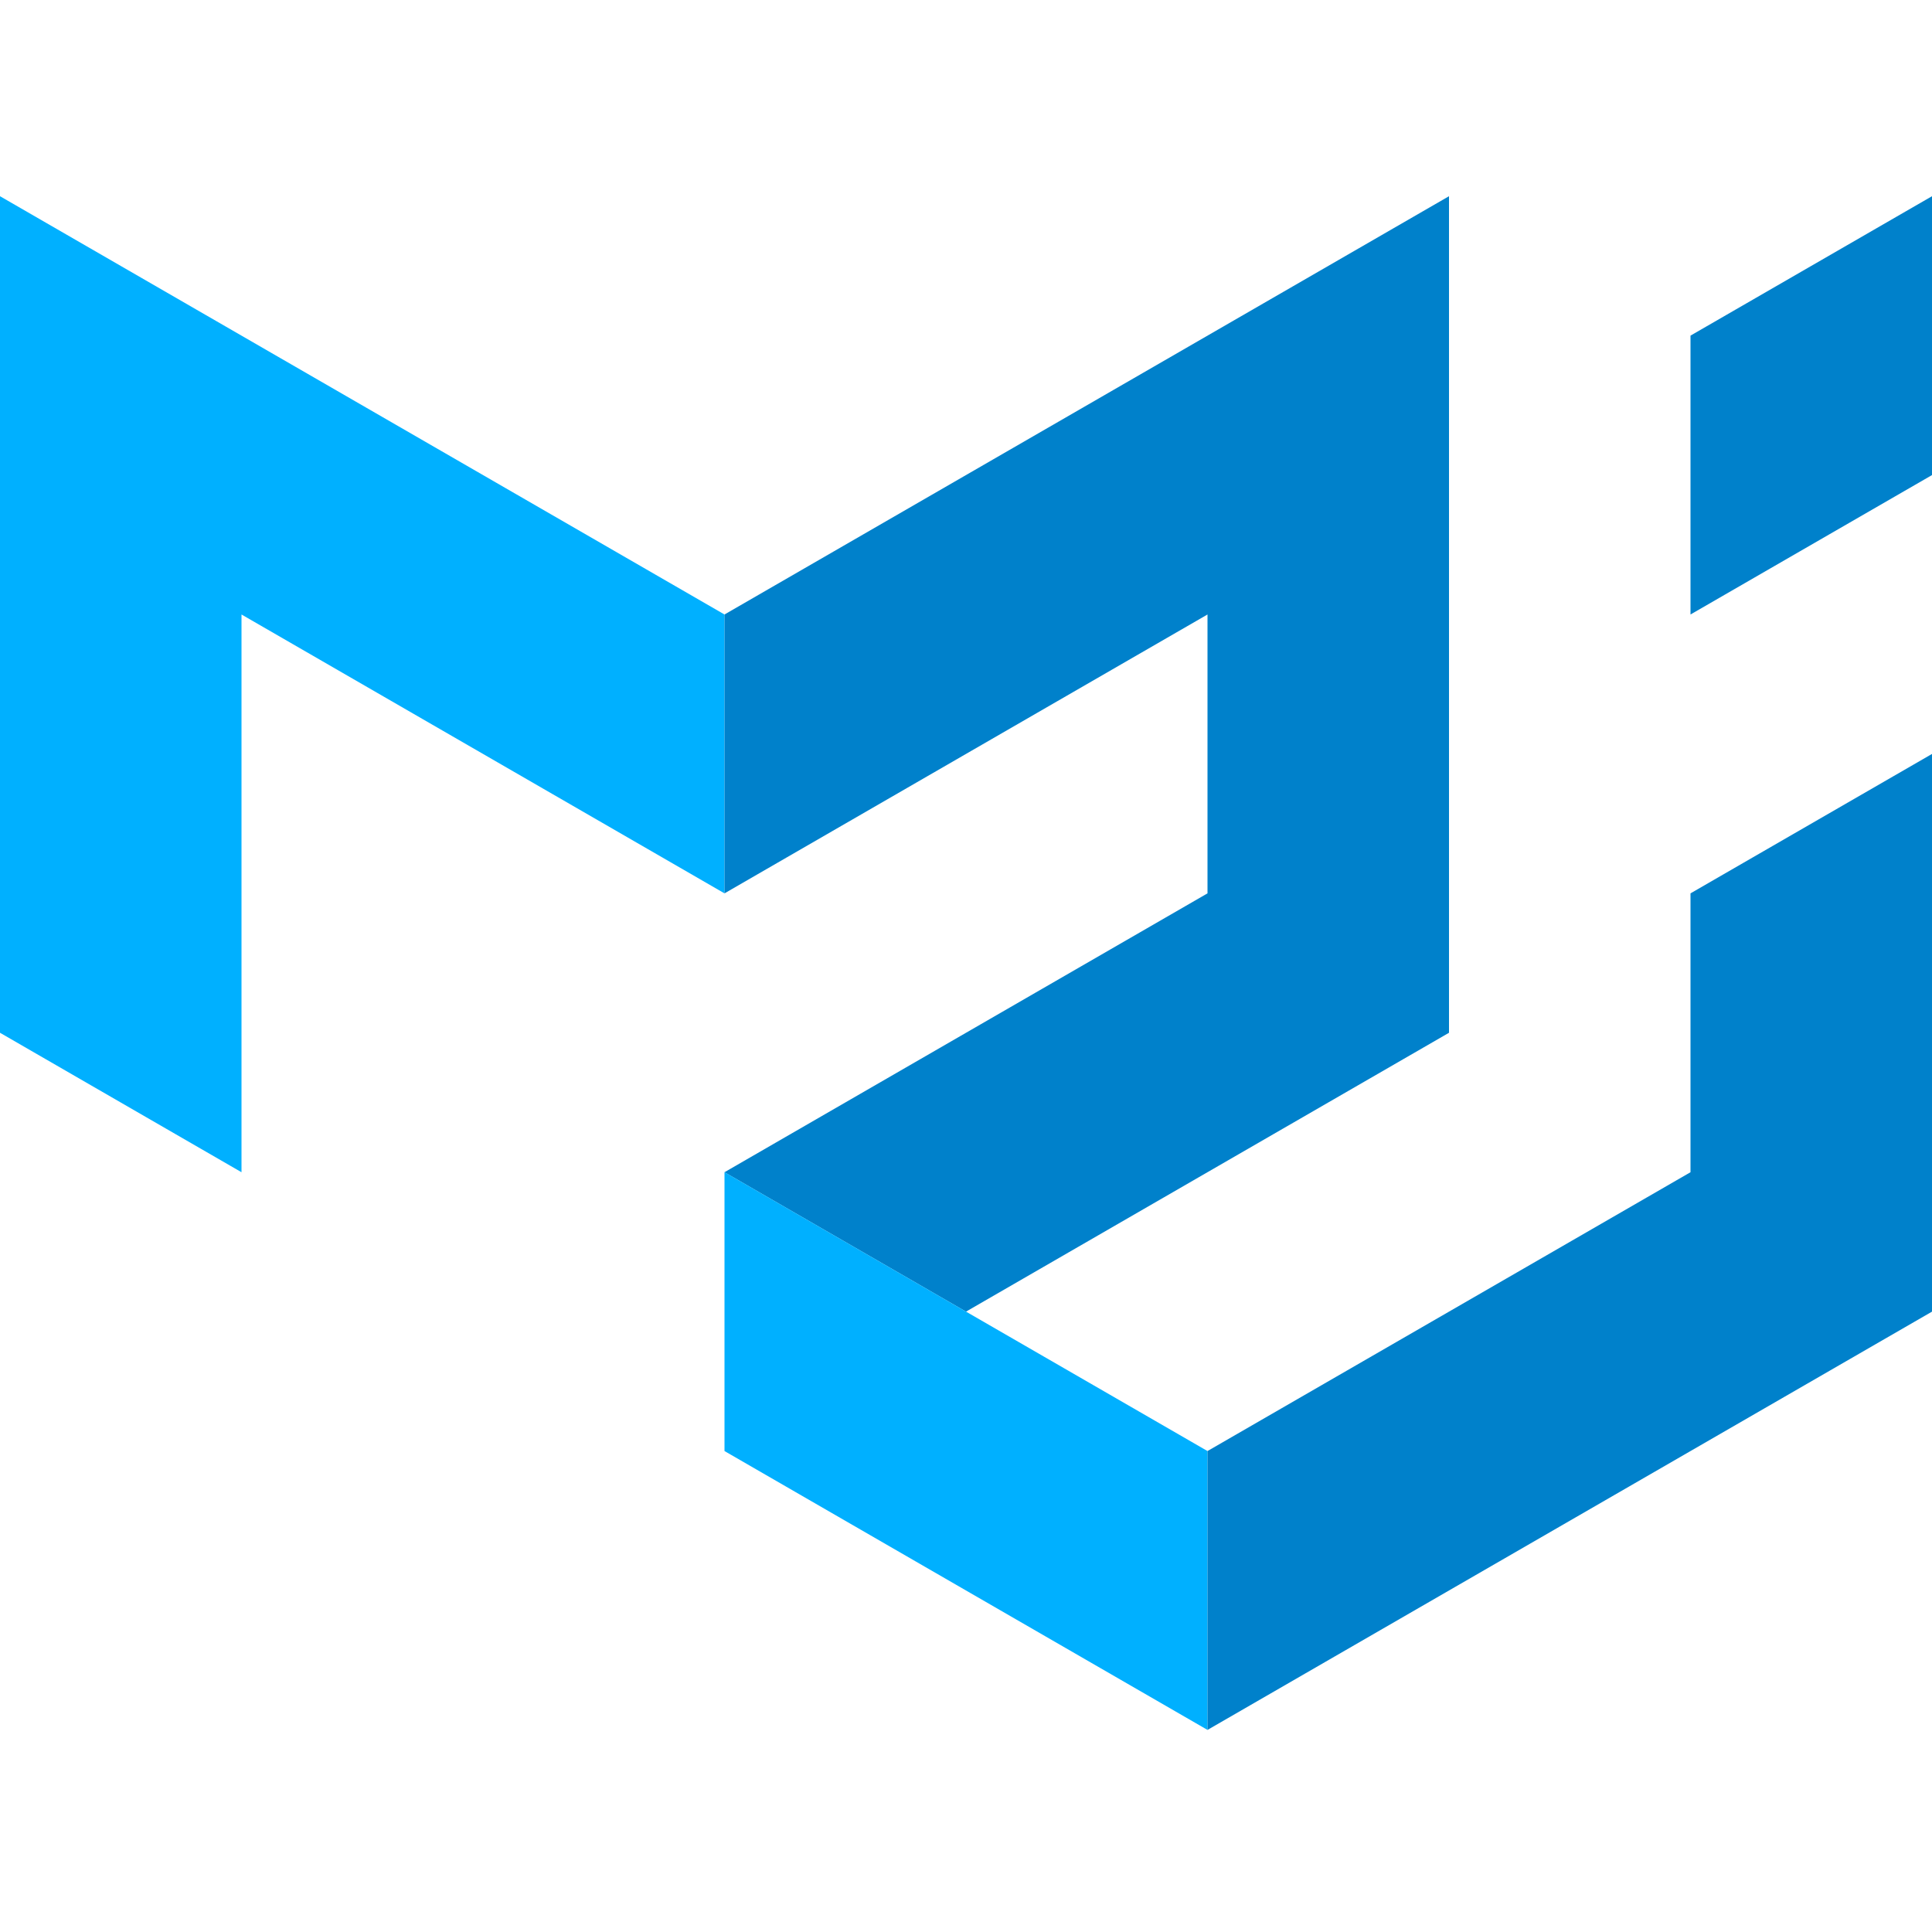
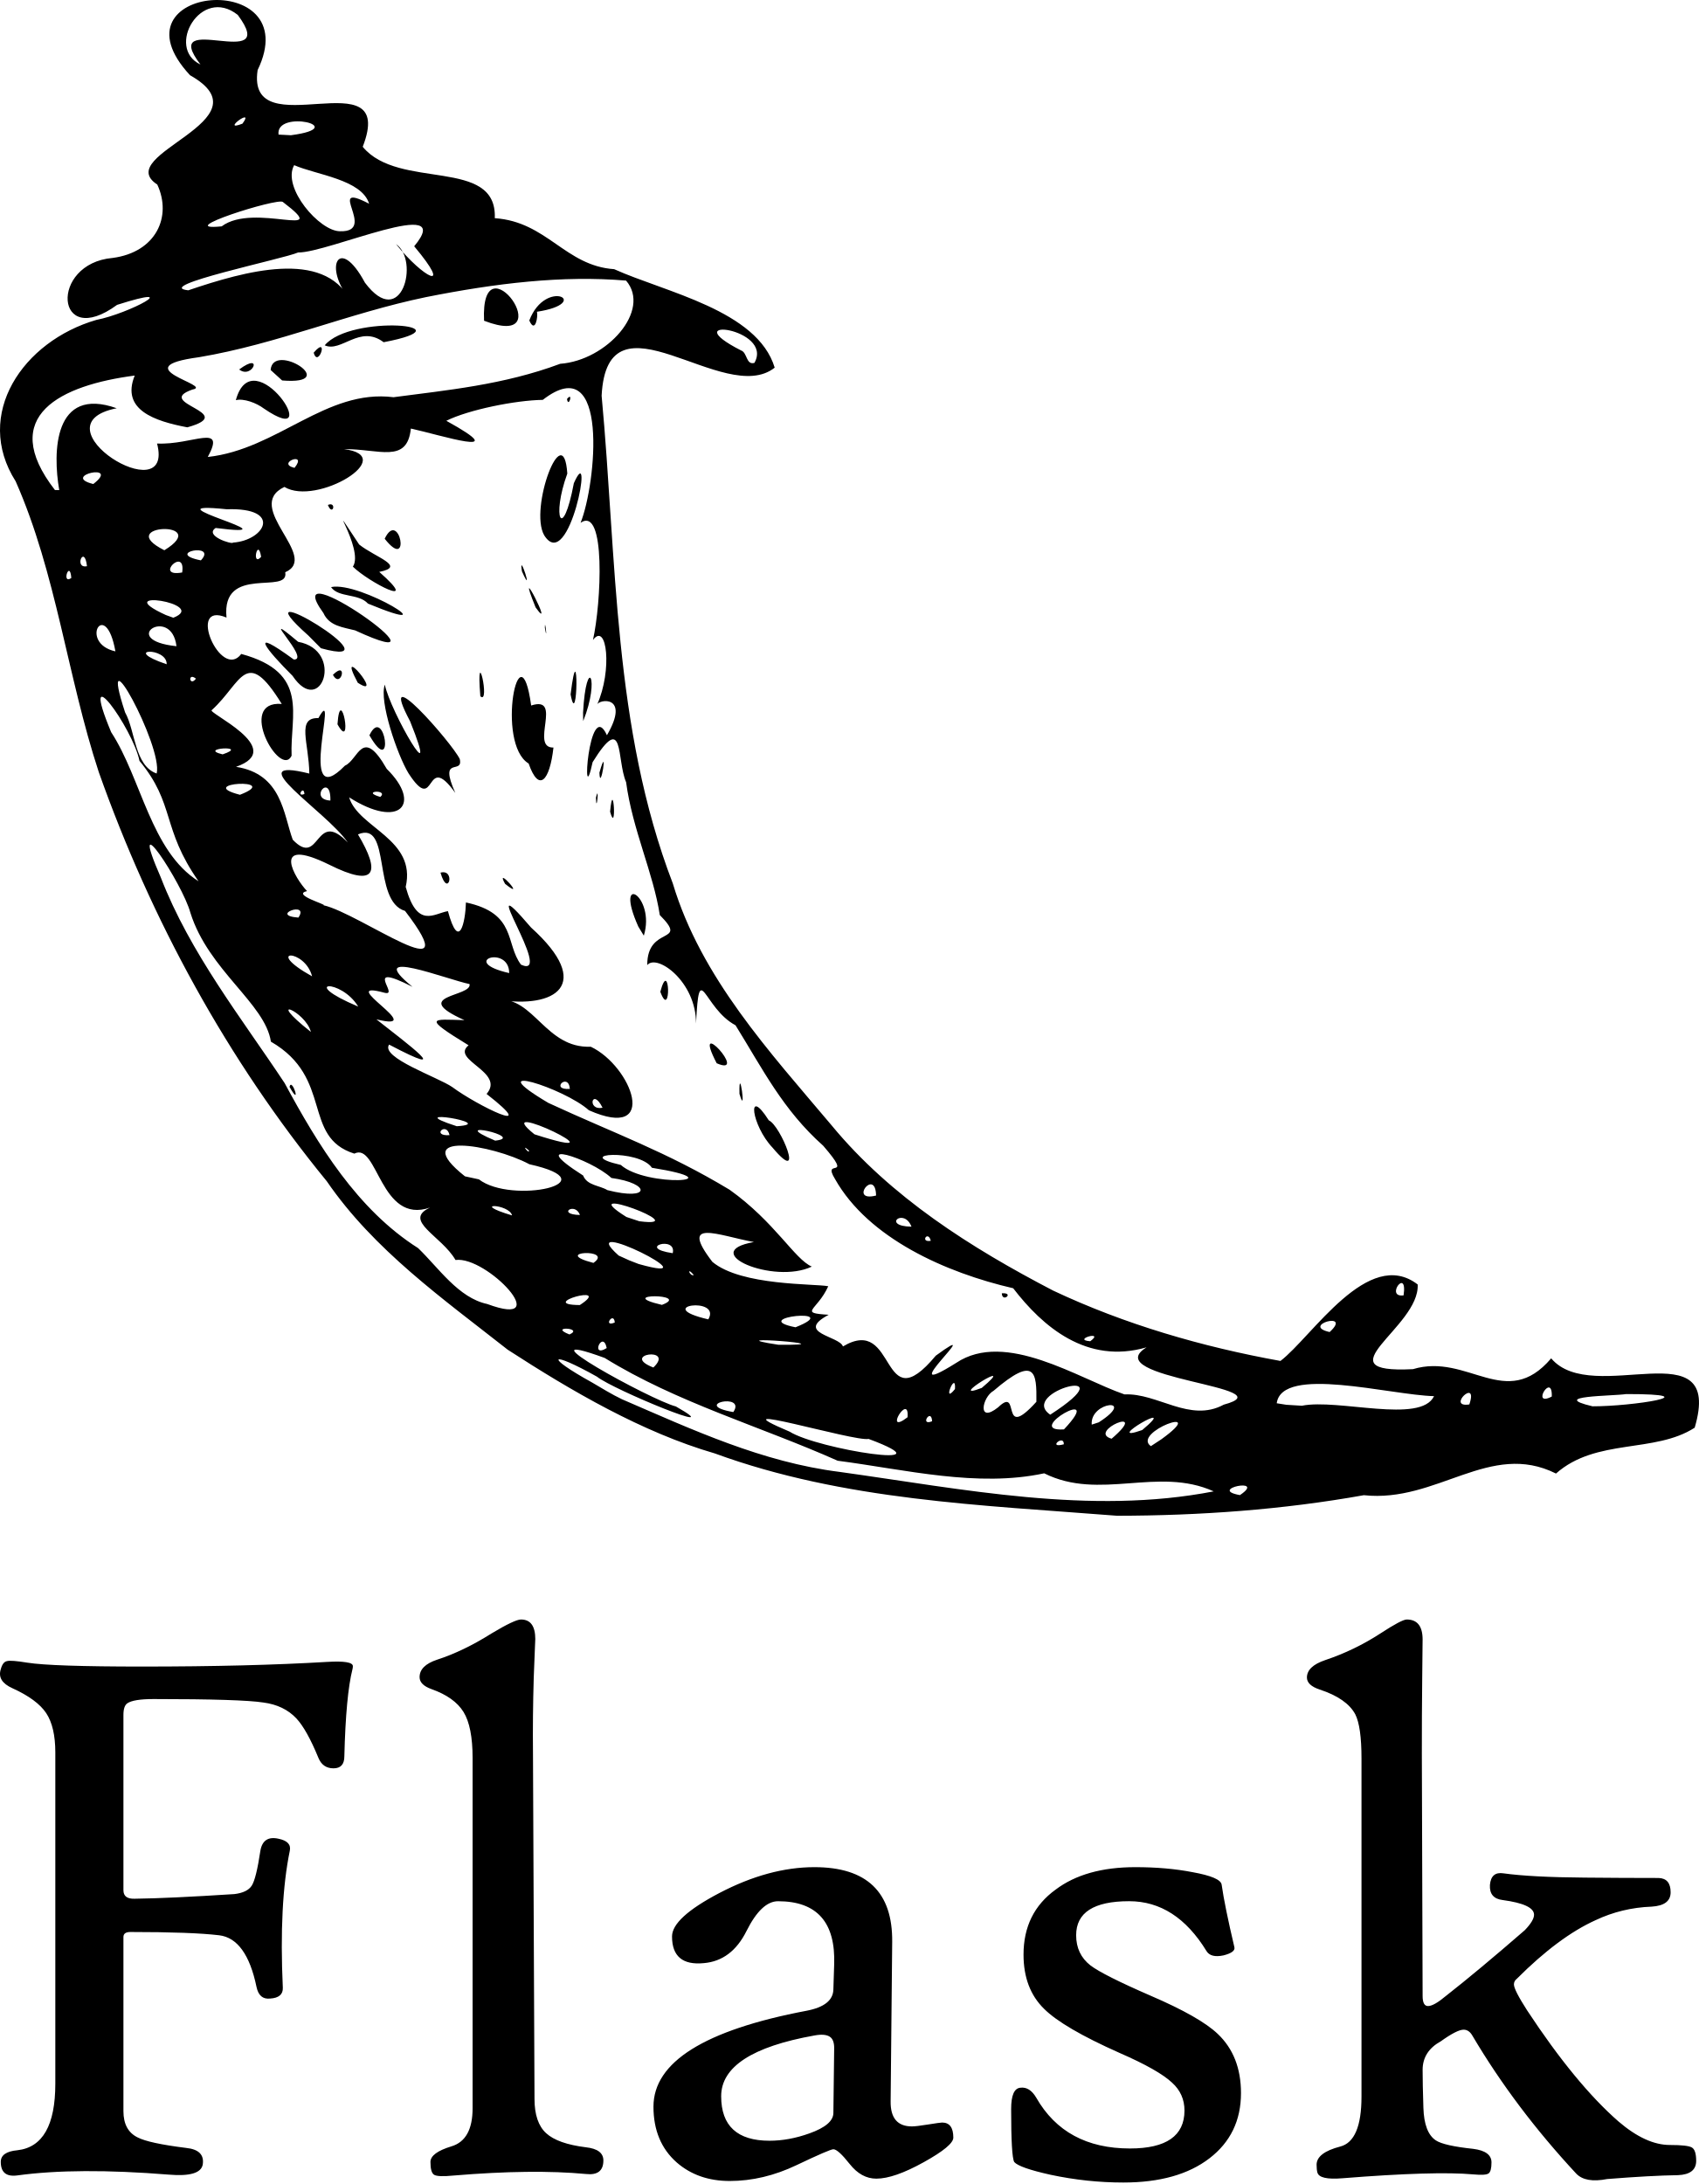
- <svg xmlns="http://www.w3.org/2000/svg" width="50" height="50" viewBox="0 0 50 50" fill="none">
-   <path d="M0 26.728V5.078L18.75 15.903V23.12L6.25 15.903V30.337L0 26.728Z" fill="#00B0FF" />
-   <path d="M18.75 15.903L37.5 5.078V26.728L25 33.945L18.75 30.337L31.25 23.12V15.903L18.75 23.12V15.903Z" fill="#0081CB" />
-   <path d="M18.75 30.336V37.553L31.25 44.77V37.553L18.75 30.336Z" fill="#00B0FF" />
-   <path d="M31.25 44.77L50 33.945V19.512L43.75 23.12V30.337L31.25 37.553V44.77ZM43.75 15.903V8.686L50 5.078V12.295L43.75 15.903Z" fill="#0081CB" />
+ <svg xmlns="http://www.w3.org/2000/svg" width="1945" height="2500" viewBox="0 0 256 329" preserveAspectRatio="xMinYMin meet">
+   <path d="M76.501 203.351c-9.75-7.67-20.153-15.02-27.26-25.377-14.961-18.264-26.477-39.405-34.35-61.625-4.76-14.45-6.39-29.941-12.53-43.83-6.414-10.091 1.105-21.114 12.157-24.32 4.917-.948 13.568-5.59 3.125-2.268-9.364 6.866-10.266-6.24-.666-7.07 6.552-.869 8.964-6.23 6.721-11.056-7.036-4.59 17.055-9.626 4.932-16.473-12.62-13.62 17.66-16.242 10.188-.771-1.786 11.895 21.166-2.185 15.836 11.554 5.415 6.599 20.272 1.505 19.899 10.757 7.886.542 10.593 7.173 17.988 7.683 7.677 3.466 21.58 6.192 24.188 14.837-7.61 6.023-25.227-12.443-26.078 4.232 2.302 24.638 1.715 50.017 10.726 73.478 4.262 14.204 14.6 25.385 23.931 36.45 8.933 10.834 21.03 18.466 33.363 24.887 10.815 5.1 22.475 8.48 34.265 10.606 4.78-3.656 13.221-17.25 20.675-11.522.36 6.449-14.796 13.471-.711 12.758 8.278-2.498 14.013 6.394 20.826-1.629 6.278 7.436 26.09-4.747 21.625 10.45-6.042 3.898-14.85 1.543-20.898 6.906-9.972-4.983-17.912 4.453-28.956 3.263-12.26 2.196-24.738 3.08-37.167 3.098-20.396-1.609-41.222-2.288-60.624-9.39-10.933-3.176-21.598-9.402-31.205-15.628zm17.224 7.468c10.672 4.61 21.109 9.475 32.807 10.946 18.558 2.577 37.723 6.552 56.346 2.93-8.428-3.805-17.145 1.478-25.541-2.72-10.07 2.164-20.878-.556-31.12-1.897-11.64-5.184-24.206-8.748-35.107-15.485-13.628-4.975 7.043 6.383 10.724 7.306 8.514 4.83-9.365-2.48-11.89-4.487-7.132-4.002-8.04-3.165-.704.896 1.477.864 2.936 1.773 4.485 2.511zm-20.31-14.353c10.345 3.832-.046-7.272-4.78-6.63-2.1-3.643-8.023-5.945-3.845-7.9-7.513 2.61-7.873-9.92-11.403-8.127-7.952-2.511-3.094-11.405-12.569-16.87-.864-5.756-9.41-10.745-12.13-19.423-1.203-4.446-9.658-17.203-4.466-5.33 4.42 11.43 12.195 21.227 18.669 31.003 5.022 9.31 10.96 19.048 20.108 24.855 3.087 2.962 6.061 7.493 10.415 8.422zm-29.791-32.715c.358-1.563 1.89 3.38 0 0zm42.183 37.305c2.288-1.026-3.296-1.294 0 0zm5.61 2.048c-.581-2.826-2.563 1.582 0 0zm7.03 2.93c3.341-3.187-5.16-2.01 0 0zm12.045 6.713c2.033-3.001-6.507-1.13 0 0zm-23.128-16.123c5.19-3.362-6.716-.047 0 0zm5.27 2.628c-.151-1.773-1.877.797 0 0zm26.345 16.445c4.237 2.675 24.738 5.859 11.902 1.098-2.153.452-23.803-6.127-11.902-1.098zM77.156 183.12c-.412-1.777-6.58-1.968 0 0zm12.26 7.155c3.197-2.23-6.624-1.72 0 0zm10.318 6.323c4.584-1.726-7.427-1.733 0 0zM72.16 177.686c4.97 3.811 20.05.49 7.611-2.275-5.656-3.015-18.407-5.08-9.715 1.818l2.104.457zm34.566 21.095c2.072-3.525-8.685-2.015 0 0zm-10.503-8.345c12.15 3.434-10.22-7.69-3-1.268l1.603.726 1.397.542zm21.058 12.17c11.508.11-10.398-1.588 0 0zm-49.547-31.578c-.452-2.144-2.838.178 0 0zm69.013 42.498c.307-3.87-3.754 2.884 0 0zm-49.37-30.472c-.7-2.04-3.596-.085 0 0zm-18.552-13.372c6.606-.398-9.05-2.91 0 0zm-21.978-14.204c-.823-3.17-7.186-5.694 0 0zm57.695 36.614c-1.21-1.381-.57.3 0 0zm35.905 22.037c-.11-2.113-1.955.796 0 0zm-39.083-25.32c.648-2.72-5.636-.825 0 0zm-26.752-16.956c4.918-.524-7.88-3.322 0 0zm45.252 28.119c7.663-3.035-7.468-1.479 0 0zm-23.535-15.975c8.827 1.136-10.508-6.01-1.942-.642l1.942.642zm30.68 18.864c8.247-4.923 5.527 11.542 13.989 1.393 8.343-6.094-7.207 7.533 3.073 1.086 7.441-4.977 18.426 2.36 25.365 4.747 4.988-.242 9.841 4.316 14.96 1.542 9.848-2.655-19.263-3.935-11.633-8.638-9.01 2.624-15.666-3.125-20.1-8.899-10.11-2.335-21.795-7.5-26.843-16.452-2.06-3.354 2.97.478-1.778-5.015-6.088-5.415-9.128-11.569-13.216-18.153-4.885-2.603-5.46-10.273-5.951-.254.04-6.324-5.898-10.581-7.35-8.815-.026-6.089 6.357-3.035 1.89-7.54-.96-6.311-4.126-12.888-5.075-20.016-1.476-3.433-.21-10.789-5.047-3.015-1.76 8.22-.582-10.096 2.158-4.06 3.596-6.16-1.296-5.435-1.492-4.584 2.342-5.198 1.485-12.575-.614-9.763 1.249-5.513 1.975-20.284-1.863-17.662 2.327-5.767 4.414-26.38-5.697-18.518-4.093.058-11.187 1.485-14.535 3.152 10.508 5.794-1.06 2.092-5.343 1.17-.556 5.362-4.793 3.047-10.09 3.099 8.462 1.046-4.12 8.65-8.964 5.696-6.304 3.008 5.434 10.528.124 12.855.655 3.499-9.652-1.267-8.847 6.828-6.115-2.578-.837 9.599 2.223 5.48 10.404 2.818 7.324 9.233 7.585 15.333-1.694 3.55-8.37-8.35-1.485-7.8-5.434-8.823-6.008-3.192-10.521.908-1.046.295 11.509 5.832 3.63 8.566 6.931 1.073 7.134 7.141 8.547 10.98 4.165 4.34 3.307-4.795 8.298.425-3.16-4.65-16.715-13.1-5.8-10.39-.06-4.676-1.976-8.45 1.372-8.359 3.316-5.996-3.472 14.792 3.996 7.168 2.065-.902 2.583-6.003 6.297.484 5.394 5.31 1.949 9.153-5.663 4.289 1.36 4.623 10.181 6.27 8.52 13.497 1.758 6.356 4.218 4.014 6.362 3.648 1.68 6.173 2.637 1.635 2.715-1.308 7.696 1.65 5.891 6.2 8.303 9.378 5.303 2.392-7.591-16.224 1.512-5.598 9.578 8.651 3.596 12.26-5.002 10.875 5.44-.44 7.191 7.357 14 7.082 6.205 2.955 10.41 14.294-.288 9.572-3.708-3.348-16.846-7.474-6.114-1.111 9.9 4.59 17.773 7.33 27.326 13.092 6.834 4.878 9.788 10.467 12.378 11.574-5.747 2.745-17.314-2.191-8.723-3.701-5.362-.975-11.39-3.688-6.258 2.988 4.368 3.649 15.465 3.262 17.46 3.674-1.687 3.715-4.583 4.01.065 4.297-5.186 2.766 1.668 3.198 2.145 4.773zm-10.606-29.955c-3.158-3.302-3.975-9.481-.562-4.108 1.753.707 5.605 10.105.562 4.108zm34.547 21.945c1.968-.13.058 1.496 0 0zm-39.528-30.04c-.126-4.99 1.136 3.85 0 0zm-3.434-4.617c-3.975-7.67 5.002 2.171 0 0zm-41.615-28.719c2.335-.623 1.151 3.987 0 0zm33.121 17.949c1.432-5.382 1.681 4.513 0 0zm-23.397-16.27c-1.647-2.968 3.447 2.787 0 0zm20.075 6.435c-3.76-8.422 2.668-4.604.837 1.38l-.837-1.38zm-34.624-23.09c-1.68-2.765-4.46-10.874-3.564-13.351.804 4.034 8.573 17.354 3.805 5.519-5.263-9.92 6.298 3.216 7.488 5.695.556 2.459-3.25-.673-.674 5.1-4.701-6.572-2.773 3.63-7.055-2.963zm-10.698-7.375c.438-6.428 2.446 4.407 0 0zm4.813 1.66c2.295-4.85 3.89 6.762 0 0zm-11.581-8.957c-3.983-3.964-6.867-7.612.189-2.46 2.714.105-6.041-8.297.655-2.668 7.035 1.283 3.471 11.543-.844 5.128zm6.081-.157c2.316-2.295 1.23 2.256 0 0zm3.747 1.196c-3.512-6.572 4.257 2.76 0 0zm-7.441-7.107c-11.58-10.314 14.549 5.387 1.89 1.908l-1.89-1.908zm33.185 19.276c-5.015-3.002-1.334-21.153.38-8.742 4.872-1.577-.27 6.415 3.36 6.336-.568 5.04-2.196 6.854-3.74 2.406zm12.274 7.258c.49-5.472 1.033 3.742 0 0zm-2.131-2.112c.549-2.334.052 2.753 0 0zm-41.06-27.81c-7.44-10.267 21.625 10.383 4.768 2.603-1.76-.464-3.884-.628-4.768-2.603zm23.639 12.53c-.705-8.645 1.57 1.43 0 0zm17.943 11.513c1.386-4.923.106 3.258 0 0zm-40.437-27.96c4.421-.948 18.322 7.762 5.558 2.485-1.418-1.57-4.446-.857-5.558-2.486zm37.971 18.924c.473-8.84 2.644-5.277.02 1.269l-.02-1.27zM53.171 85.375c1.804-2.643-4.788-11.947.947-3.336 2.48 1.968 7.173 3.296 3.028 4.126 6.519 5.749-1.588 1.557-3.975-.79zm32.805 19.244c1.244-10.07 1.1 5.898 0 0zM49.404 76.076c1.38-.59.732 1.836 0 0zm8.56 5.094c2.202-4.624 4.06 5.152 0 0zm24.135 13.424c-.02-1.772.457 2.583 0 0zm-1.4-3.092c-3.348-8.266 3.12 4.374 0 0zm-2.054-5.422c-.56-3.414 1.91 4.29 0 0zm3.348-5.44c-2.301-4.049 2.905-17.852 3.487-9.292-2.427 6.67-.7 10.398.986 1.452 3.127-7.036-.673 13.896-4.473 7.84zm3.44-20.526c1.002-1.23.223 1.483 0 0zm-5.746 113.21c-1.361-1.19.175.753 0 0zm11.835 5.984c6.584 1.694 6.552-1.021.6-1.832-3.197-2.974-13.3-6.133-4.256-.366.596 1.518 2.486 1.478 3.656 2.198zm-23.37-15.525c3.622 2.709 13.659 7.664 5.165 1.035 2.864-3.33-5.48-5.101-2.713-7.33-7.043-4.311-5.56-3.925-.621-3.787-8.462-3.787 1.222-3.499.765-5.44-3.263-.642-16.211-5.756-8.593.418-7.742-3.944-1.845 1.471-4.185.902-7.92-2.158 7.05 6.03-1.256 3.996 4.539 3.596 12.222 9.22 1.916 3.805-1.353 1.955 7.377 4.918 9.521 6.401zm12.377 7.115c15.047 4.846-7.383-5.931 0 0zm63.364 38.384c.196-2.988-2.054 2.55 0 0zm6.513 2.74c3.472-3.36.144 5.362 5.754-.823.058-4.428-.17-7.042-6.447-1.662-1.734.962-2.504 5.035.693 2.486zM47.024 147.098c-1.067-4.192-7.475-4.174 0 0zm6.95 4.556c-2.583-4.282-9.214-3.877 0 0zm39.568 23.861c3.866 3.434 17.741 2.518 4.69.426-1.93-2.858-12.268-2.171-4.69-.426zm54.385 33.593c5.944-4.99-5.76 2.223 0 0zm12.366 8.493c.038-1.602-2.563.7 0 0zm.02-2.243c6.584-6.97-6.376.412 0 0zM29.917 132.776c-5.61-8.004-3.485-11.601-8.899-18.14-1.028-5.002-9.285-16.341-4.27-4.329 4.59 7.03 5.95 17.91 13.17 22.469zm128.329 80.365c12.118-7.828-4.969-3.407 0 0zm9.247 3.622c6.068-5.206-3.839-1.086 0 0zm-122.53-78.515c1.734-2.583-4.485-.333 0 0zm120.6 76.043c5.872-3.785-1.353-3.204-1.065.346l1.065-.346zm-79.698-50.233c-.202-2.563-3.105.216 0 0zm4.924 2.832c-1.569-3.165-2.406.497 0 0zm84.197 49.959c7.526-5.429-4.557-1.041-1.576 1.033l1.576-1.033zm-2.883-1.393c6.133-5.134-6.468 2.275 0 0zm14.724 9.801c4.115-2.753-5.001-.889 0 0zm-138.09-88.872c5.512 1.235 22.042 13.581 12.293.857-4.995-1.478-2-13.687-7.094-11.529 3.42 5.715 2.81 8.14-4.37 4.545-9.016-4.408-5.067 2.178-3.3 3.996-2.408.549 3.177 2.086 2.47 2.13zm-25.13-19.845c.987-4.088-9.096-22.469-4.76-9.214 1.562 2.779 1.4 8.042 4.76 9.214zm46.126 28.437c-2.844-2.373-.137-.34 0 0zm6.99 1.63c0-4.33-7.728-1.76 0 0zm60.618 38.207c-1.157-2.957-4.57-.066 0 0zm2.91 2.124c-.433-1.654-1.682.321 0 0zm24.024 15.138c2.309-1.706-2.884-.221 0 0zM36.156 119.744c6.61-2.558-7.083-1.825 0 0zm95.848 60.38c-.077-4.276-4.217 1.067 0 0zm-98.458-66.469c4.244-1.43-3.93-.94 0 0zm12.32 5.97c-.073-1.405-1.301.537 0 0zm150.3 92.168c5.46-1.105 17.904 2.78 19.911-1.444-6.63-.164-22.932-4.683-23.704 1.071l1.452.23 2.342.143zm-146.384-91.18c.1-4.336-3.38-.163 0 0zM17.39 98.138c-1.471-8.26-5.598-1.25 0 0zm7.722 1.942c.099-2.655-7.07-2.387 0 0zm4.414 2.171c-1.275-1.034-.994 1.3 0 0zM57.31 120.07c1.309-1.204-3.099-.889 0 0zm-30.72-22.71c-.751-6.238-8.952-.935 0 0zM10.745 87.08c-.223-2.877-1.544 1.085 0 0zm2.36-1.777c-.385-3.415-2.027.43 0 0zM26.12 93.07c5.506-2.158-10.026-4.473-1.125-.405l1.125.405zm174.226 107.62c3.524-3.23-4.473-1 0 0zm21.049 10.907c1.413-4.171-3.558.55 0 0zM27.45 86.25c.583-4.04-4.367.804 0 0zM8.927 73.84c-.994-5.702-.857-15.714 8.658-12.333-12.7 2.524 8.795 15.79 6.081 5.315 5.342.263 10.45-3.157 7.644 2.027 10.528-1.157 17.82-10.285 27.987-9.003 7.918-1.052 16.576-1.844 25.11-5.035 7.016-.504 13.77-8.057 9.927-12.536-9.567-.81-19.586.386-30.159 2.492-11.717 2.432-22.362 7.061-34.186 9.05-11.529 1.55 2.315 4.263-.988 4.871-6.01 2.086 7.174 3.492-.778 5.695-4.91-.934-10.024-2.621-7.925-7.8C9.26 58.021-.444 62.598 8.28 73.832l.648.006zm26.608-13.55c2.583-9.533 13.862 7.848 4.237 1.269-1.145-.864-3.042-1.564-4.237-1.269zm.502-4.624c3.735-2.778 1.982 1.564 0 0zm4.741.08c.342-4.388 10.863 2.321 1.734 1.576l-1.734-1.577zm6.487-2.609c2.374-2.774.688 2.458 0 0zm1.662-1.111c3.949-4.741 22.343-3.029 8.879-.466-3.61-2.72-6.375 1.602-8.879.466zm24.01-3.702c-.594-12.955 11.934 4.597 0 0zm6.815-.04c2.49-6.525 9.67-2.621 1.157-1.314.182.7-.255 3.375-1.157 1.314zM24.765 82.902c7.44-4.558-7.9-3.955 0 0zm5.505 1.524c2.61-2.772-5.676-1.125 0 0zM14.054 72.924c4.25-3.27-5.035-1.242 0 0zm219.764 137.483c.124-3.793-3.25 1.706 0 0zm-22.331-15.243c.634-4.36-2.87.38 0 0zm28.471 16.715c5.945.02 18.014-1.852 5.08-1.845-2.033.315-11.828.25-5.08 1.845zM35.11 81.75c4.813-.327 7.526-5.304-.936-5.022-13.11-1.353 11.567 4.493-1.68 2.819-1.778 1.177 2.51 2.53 2.616 2.203zm4.237 2.146c-.504-3.087-1.492 1.64 0 0zm5.028-13.406c2.086-2.59-2.89-.693 0 0zM28.367 43.74c8.593-2.916 20.337-6.199 24.392 1.44-4.127-4.963-1.667-9.855 2.23-2.59 5.512 7.344 8.27-3.341 4.687-5.807 4.088 5.074 8.73 7.475 2.733.322 6.52-7.841-13.045 1.026-17.491.934-2.138.96-22.089 5.087-16.55 5.701zm5.035-9.637c4.899-3.694 16.943 2.203 9.214-3.676-.758-.666-16.922 4.46-9.214 3.676zm17.859.738c5.728.144-2.471-7.703 4.355-4.146-1.118-3.661-7.951-4.348-11.292-5.812-1.89 3.348 3.843 10.004 6.937 9.958zM36.534 18.63c1.982-2.687-3.478 1.367 0 0zm7.3 1.745c9.238-1.222-2.356-3.975-1.866-.097l1.865.097zM30.204 9.717c-6.507-8.494 12.235 1.426 5.623-7.468-5.564-4.426-10.906 4.99-5.623 7.468zm83.47 44.957c2.984-5.285-12.312-7.128-2.007-1.872.948.315.734 2.237 2.007 1.872zM53.108 251.495c-.66 2.606-1.069 6.979-1.222 13.117 0 1.206-.543 1.81-1.632 1.81s-1.847-.527-2.276-1.576c-1.166-2.838-2.27-4.817-3.324-5.947-1.242-1.32-2.894-2.118-4.955-2.39-2.215-.35-7.733-.525-16.555-.525-2.02 0-3.343.215-3.963.644-.389.27-.583.854-.583 1.749v26.409c0 .894.563 1.32 1.688 1.283 3.461-.04 8.474-.276 15.04-.7 1.284-.158 2.15-.575 2.596-1.256.45-.68.887-2.436 1.312-5.275.27-1.555 1.186-2.158 2.74-1.806 1.32.272 1.888.875 1.693 1.806-1.09 5.288-1.442 12.167-1.053 20.64.041 1.008-.6 1.554-1.923 1.632-1.09.117-1.77-.467-2.04-1.75-1.008-4.857-2.887-7.453-5.624-7.785-2.74-.328-7.203-.494-13.38-.494-.7 0-1.049.251-1.049.757v26.235c0 1.944.717 3.267 2.154 3.964 1.13.583 3.558 1.109 7.287 1.575 1.907.194 2.74 1.032 2.51 2.506-.235 1.283-1.943 1.789-5.133 1.517-9.21-.74-16.81-.7-22.793.119-1.673.23-2.506-.45-2.506-2.041 0-1.013.833-1.595 2.506-1.75 3.809-.429 5.712-3.772 5.712-10.027v-49.908c0-2.562-.458-4.534-1.369-5.915-.915-1.38-2.616-2.635-5.1-3.761-1.556-.7-2.138-1.651-1.75-2.857.194-.737.506-1.147.931-1.223.389-.118 1.421-.04 3.089.234 2.45.388 8.223.583 17.316.583 10.729 0 19.996-.235 27.81-.7 2.603-.158 3.907.057 3.907.64 0 .158-.02.311-.061.466zM90.915 325.502c0 1.555-.875 2.235-2.623 2.04-5.36-.506-12.008-.43-19.936.231-1.595.158-2.574.117-2.946-.113-.37-.235-.552-.875-.552-1.928 0-.93 1.057-1.716 3.175-2.36 2.121-.639 3.177-2.554 3.177-5.74V264.87c0-3.15-.457-5.462-1.368-6.94-.915-1.477-2.518-2.623-4.81-3.437-1.206-.43-1.81-1.032-1.81-1.81 0-1.166.875-2.04 2.624-2.623 2.644-.855 5.385-2.174 8.223-3.964 2.332-1.4 3.81-2.097 4.429-2.097 1.437 0 2.159.988 2.159 2.971 0-.153-.078 1.79-.236 5.83-.113 3.847-.153 7.636-.113 11.37l.23 52.06c0 2.372.584 4.093 1.75 5.162 1.166 1.068 3.17 1.777 6.004 2.126 1.748.193 2.623.854 2.623 1.983zM143.644 322.064c0 .818-1.486 2.05-4.458 3.7-2.975 1.653-5.356 2.479-7.142 2.479-1.518 0-2.857-.737-4.023-2.215-1.166-1.477-1.985-2.214-2.45-2.214-.349 0-2.195.797-5.54 2.388-3.339 1.595-6.703 2.393-10.084 2.393-3.186 0-5.85-.935-7.987-2.797-2.332-2.062-3.498-4.86-3.498-8.398 0-6.724 7.696-11.542 23.088-14.457 2.64-.506 3.984-1.575 4.02-3.207l.119-3.732c.234-6.373-2.584-9.559-8.454-9.559-1.672 0-3.255 1.494-4.754 4.486-1.493 2.996-3.643 4.607-6.441 4.842-3.186.308-4.781-1.032-4.781-4.024 0-1.867 2.372-4.04 7.113-6.53 4.976-2.603 9.758-3.907 14.344-3.907 7.888 0 11.794 3.753 11.717 11.254l-.235 24.017c-.036 2.527 1.033 3.789 3.207 3.789.429 0 1.246-.096 2.449-.291 1.207-.194 1.907-.292 2.102-.292 1.125 0 1.688.761 1.688 2.275zm-17.955-13.29c.04-.973-.187-1.617-.673-1.924-.486-.311-1.25-.373-2.3-.178-9.368 1.672-14.052 4.724-14.052 9.154 0 4.47 2.429 6.704 7.287 6.704 1.944 0 3.948-.368 6.004-1.105 2.413-.858 3.616-1.886 3.616-3.093l.118-9.559zM186.988 315.357c0 4.12-1.588 7.397-4.753 9.825-3.167 2.43-7.49 3.644-12.972 3.644-3.652 0-7.308-.388-10.96-1.166-3.15-.7-4.976-1.34-5.481-1.923-.312-.547-.466-3.206-.466-7.988 0-2.06.466-3.13 1.4-3.206.932-.118 1.73.389 2.39 1.514 2.914 5.093 7.618 7.64 14.109 7.64 5.477 0 8.218-1.907 8.218-5.717 0-1.668-.62-3.069-1.866-4.195-1.361-1.283-4-2.78-7.927-4.49-5.676-2.525-9.466-4.74-11.369-6.647-2.061-2.02-3.09-4.74-3.09-8.162 0-4.199 1.613-7.461 4.839-9.793 2.992-2.256 6.996-3.381 12.008-3.381 3.15 0 6.025.25 8.632.757 2.798.506 4.255 1.126 4.372 1.866.308 2.174.952 5.324 1.924 9.446.117.502-.43.911-1.632 1.222-1.284.272-2.138.057-2.567-.64-3.069-5.016-6.955-7.522-11.66-7.522-5.324 0-7.987 1.71-7.987 5.13 0 1.906.72 3.42 2.157 4.546 1.284.972 4.295 2.49 9.037 4.551 4.975 2.137 8.356 4.061 10.146 5.77 2.332 2.214 3.498 5.19 3.498 8.919zM255.575 325.56c0 1.36-.915 2.08-2.741 2.157-2.721.04-6.28.234-10.668.583-2.178.429-3.733.158-4.664-.814-6.142-6.607-11.352-13.526-15.628-20.757-.348-.62-.794-.931-1.34-.931-.66 0-1.805.583-3.437 1.75-1.83 1.008-2.741 2.448-2.741 4.31 0 1.324.036 3.227.117 5.718.078 2.485.697 4.116 1.863 4.894.817.547 2.705.972 5.655 1.284 1.827.234 2.742.914 2.742 2.04 0 .895-.146 1.45-.438 1.66-.29.214-1.06.263-2.304.146-3.886-.348-10.453-.154-19.703.583-2.332.194-3.596-.098-3.79-.875-.077-.27-.118-.66-.118-1.166 0-1.202 1.187-2.118 3.56-2.736 2.137-.548 3.205-3.054 3.205-7.523v-50.955c0-3.186-.31-5.401-.935-6.644-.854-1.595-2.644-2.839-5.364-3.733-1.28-.425-1.923-1.028-1.923-1.806 0-1.13.915-2.004 2.74-2.623a36.555 36.555 0 0 0 8.336-4.024c2.139-1.397 3.462-2.098 3.964-2.098 1.596 0 2.393 1.008 2.393 3.033 0-.275-.02 1.652-.061 5.77a935.371 935.371 0 0 0-.056 11.428l.117 36.494c0 1.012.271 1.514.814 1.514.583 0 1.478-.502 2.684-1.514 3.226-2.527 7.19-5.83 11.891-9.911.935-.971 1.4-1.749 1.4-2.332 0-1.048-1.574-1.79-4.72-2.214-1.36-.159-2.004-.915-1.928-2.276.118-1.36.799-1.943 2.041-1.749 2.802.39 6.883.604 12.243.644 3.733.036 7.445.057 11.138.057 1.202.04 1.806.757 1.806 2.158 0 1.32-.952 2.04-2.855 2.158-2.996.113-5.814.793-8.453 2.04-3.693 1.668-7.64 4.603-11.838 8.802-.308.234-.466.525-.466.874 0 .543.66 1.847 1.984 3.907 4.858 7.385 9.445 12.96 13.757 16.732 2.761 2.37 5.344 3.555 7.753 3.555 1.79 0 2.898.126 3.323.38.43.253.645.924.645 2.01z" />
</svg>
